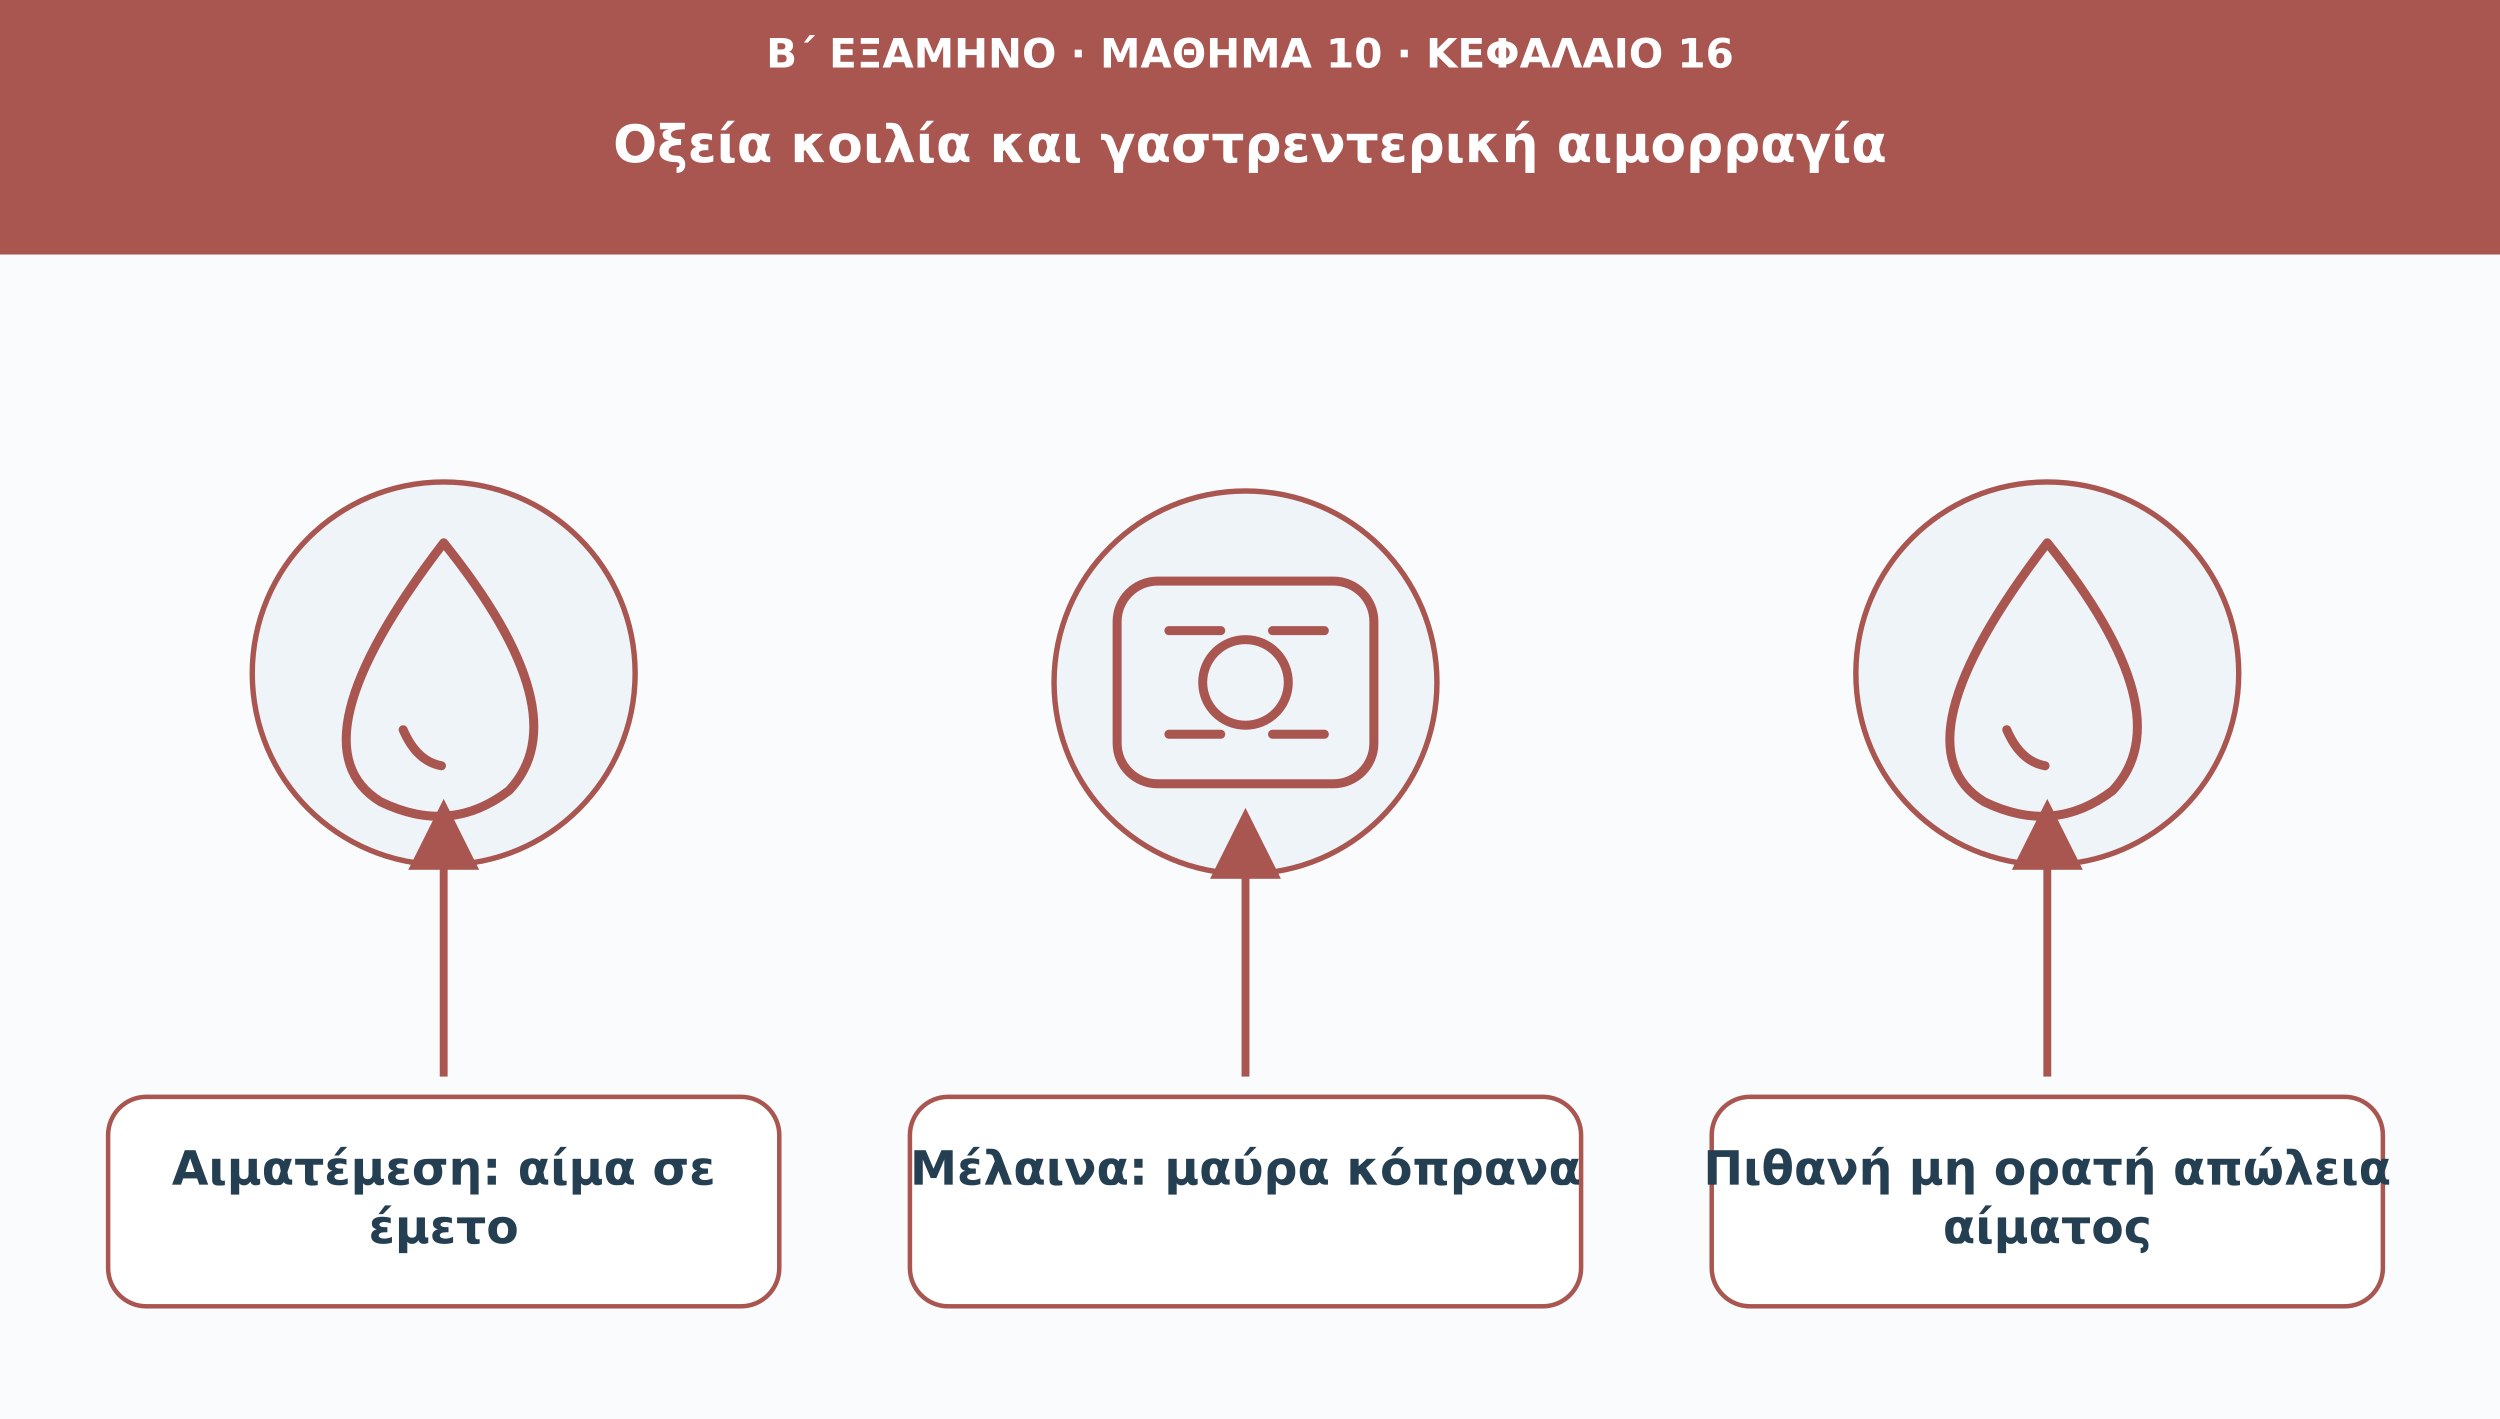
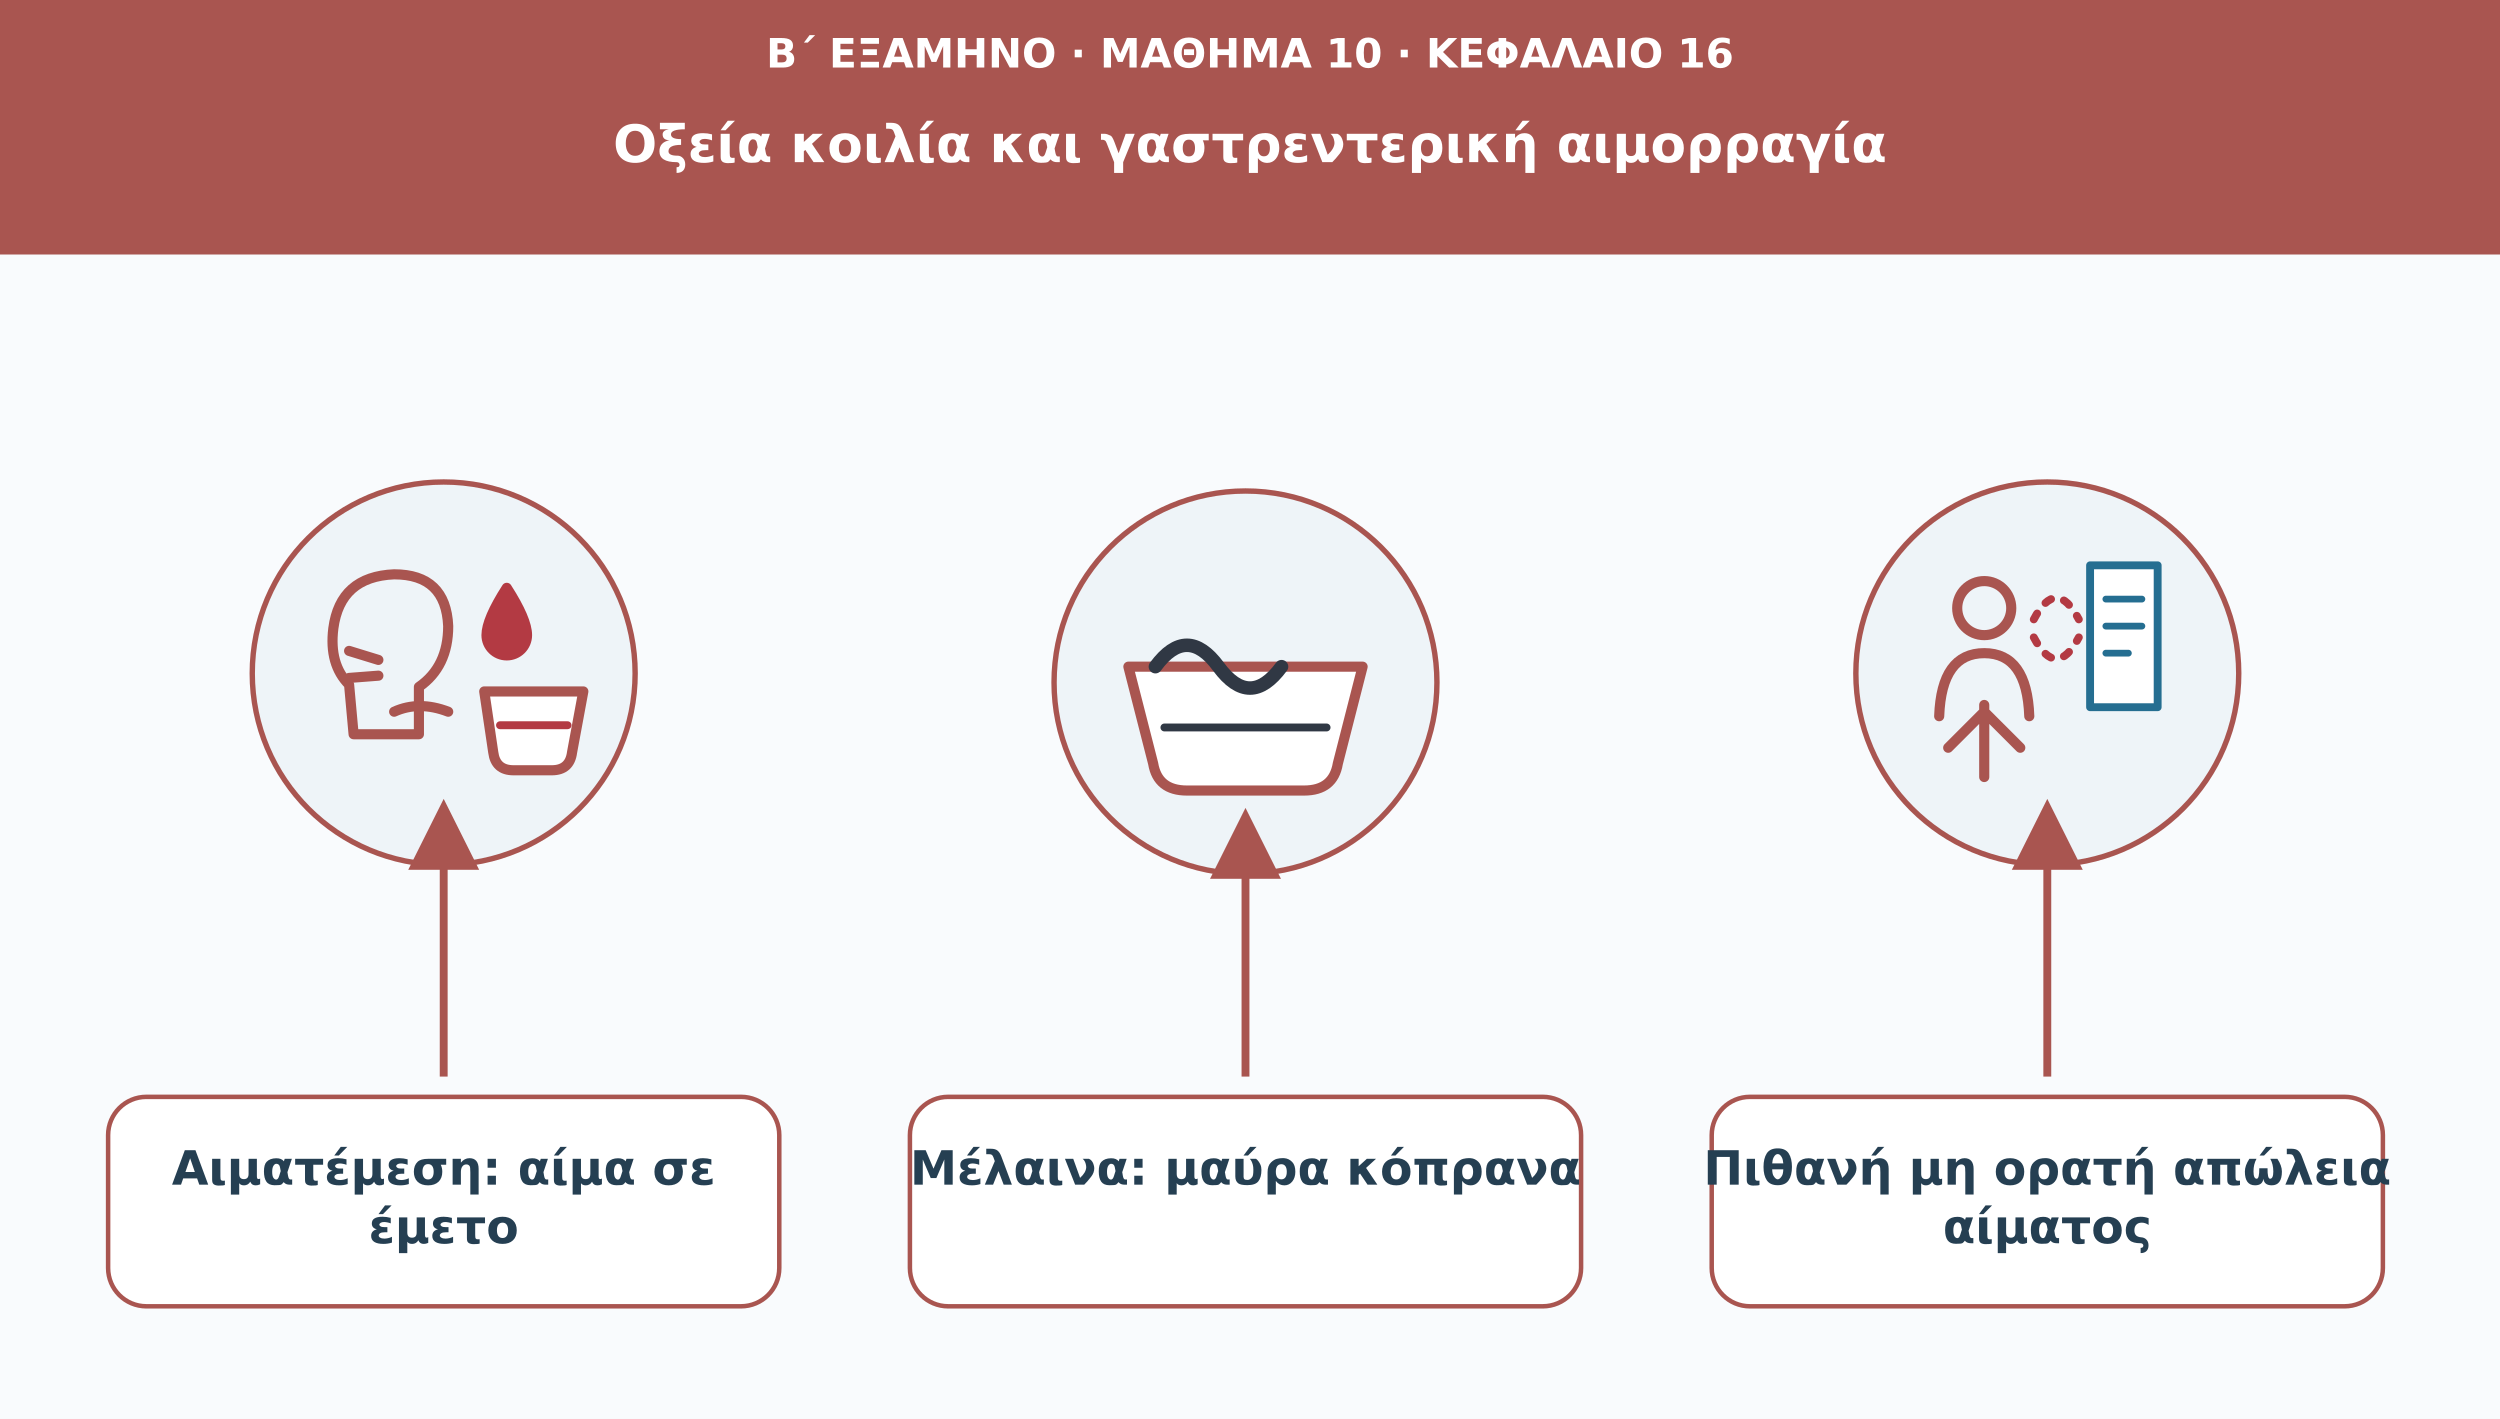
<svg xmlns="http://www.w3.org/2000/svg" viewBox="0 0 1110 630" role="img" aria-labelledby="t d">
  <defs>
    <marker id="arr" viewBox="0 0 10 10" markerWidth="9" markerHeight="9" refX="8" refY="5" orient="auto">
      <path d="M0 0L10 5L0 10Z" fill="#a95550" />
    </marker>
  </defs>
  <rect width="1110" height="630" fill="#f9fbfd" />
  <rect width="1110" height="113" fill="#a95550" />
  <text x="555" y="30" font-family="DejaVu Sans,Arial,sans-serif" font-size="18" fill="#ffffff" font-weight="690" text-anchor="middle">Β΄ ΕΞΑΜΗΝΟ · ΜΑΘΗΜΑ 10 · ΚΕΦΑΛΑΙΟ 16</text>
  <text x="555" y="72" font-family="DejaVu Sans,Arial,sans-serif" font-size="23" fill="#ffffff" font-weight="720" text-anchor="middle">Οξεία κοιλία και γαστρεντερική αιμορραγία</text>
  <circle cx="197" cy="299" r="85" fill="#eef4f8" stroke="#a95550" stroke-width="2.4" />
-   <g transform="translate(197 299)" fill="none" stroke="#a95550" stroke-width="4" stroke-linecap="round" stroke-linejoin="round">
-     <path d="M0-58q-69 90-28 115q31 15 57-5q32-34-29-110Z" />
-     <path d="M-18 25q6 14 17 16" />
+   <g transform="translate(197 299)" fill="none" stroke="#a95550" stroke-width="4.5" stroke-linecap="round" stroke-linejoin="round">
+     <path d="M-22-44q-24 1-27 24-2 16 7 25l2 22h29V6q13-9 13-27-1-23-24-23Z" />
+     <path d="M-42-10l13 4m-13 8 13-1m7 16q11-5 24 0" />
+     <path d="M28-38q-9 14-9 21a9 9 0 0 0 18 0q0-7-9-21Z" fill="#b33a43" stroke="#b33a43" />
+     <path d="M18 8h44l-5 27q-1 8-9 8H31q-8 0-9-8Z" fill="#fff" />
+     <path d="M25 23h30" stroke="#b33a43" stroke-width="3.5" />
  </g>
  <path d="M197 478L197 361" stroke="#a95550" stroke-width="3.5" marker-end="url(#arr)" />
  <rect x="48" y="487" width="298" height="93" rx="17" fill="#ffffff" stroke="#a95550" stroke-width="2" />
  <text x="197" y="526" font-family="DejaVu Sans,Arial,sans-serif" font-size="21" fill="#253f52" font-weight="700" text-anchor="middle">Αιματέμεση: αίμα σε</text>
  <text x="197" y="552" font-family="DejaVu Sans,Arial,sans-serif" font-size="21" fill="#253f52" font-weight="700" text-anchor="middle">έμετο</text>
  <circle cx="553" cy="303" r="85" fill="#eef4f8" stroke="#a95550" stroke-width="2.4" />
-   <g transform="translate(553 303)" fill="none" stroke="#a95550" stroke-width="4" stroke-linecap="round" stroke-linejoin="round">
-     <rect x="-57" y="-45" width="114" height="90" rx="18" />
-     <circle r="19" />
-     <path d="M-34-23h23m23 0h23m-69 46h23m23 0h23" />
+   <g transform="translate(553 303)" fill="none" stroke="#a95550" stroke-width="4.5" stroke-linecap="round" stroke-linejoin="round">
+     <path d="M-52-7h104l-11 43q-2 12-15 12h-52q-13 0-15-12Z" fill="#fff" />
+     <path d="M-40-7q14-19 28 0t28 0" stroke="#303844" stroke-width="6" />
+     <path d="M-36 20h72" stroke="#303844" stroke-width="3.5" />
  </g>
  <path d="M553 478L553 365" stroke="#a95550" stroke-width="3.5" marker-end="url(#arr)" />
  <rect x="404" y="487" width="298" height="93" rx="17" fill="#ffffff" stroke="#a95550" stroke-width="2" />
  <text x="553" y="526" font-family="DejaVu Sans,Arial,sans-serif" font-size="21" fill="#253f52" font-weight="700" text-anchor="middle">Μέλαινα: μαύρα κόπρανα</text>
  <circle cx="909" cy="299" r="85" fill="#eef4f8" stroke="#a95550" stroke-width="2.4" />
-   <g transform="translate(909 299)" fill="none" stroke="#a95550" stroke-width="4" stroke-linecap="round" stroke-linejoin="round">
-     <path d="M0-58q-69 90-28 115q31 15 57-5q32-34-29-110Z" />
-     <path d="M-18 25q6 14 17 16" />
+   <g transform="translate(909 299)" fill="none" stroke="#a95550" stroke-width="4.5" stroke-linecap="round" stroke-linejoin="round">
+     <circle cx="-28" cy="-29" r="12" />
+     <path d="M-48 19q1-28 20-28t20 28m-20-5v32m-16-13 16-16 16 16" />
+     <path d="M19-48h30v63H19Z" fill="#fff" stroke="#256e91" stroke-width="3.5" />
+     <path d="M26-33h16m-16 12h16m-16 12h10" stroke="#256e91" stroke-width="3" />
+     <path d="M-6-24q10-19 20 0m-20 8q10 19 20 0" stroke="#b33a43" stroke-width="3.5" stroke-dasharray="3 6" />
  </g>
  <path d="M909 478L909 361" stroke="#a95550" stroke-width="3.5" marker-end="url(#arr)" />
  <rect x="760" y="487" width="298" height="93" rx="17" fill="#ffffff" stroke="#a95550" stroke-width="2" />
  <text x="909" y="526" font-family="DejaVu Sans,Arial,sans-serif" font-size="21" fill="#253f52" font-weight="700" text-anchor="middle">Πιθανή μη ορατή απώλεια</text>
  <text x="909" y="552" font-family="DejaVu Sans,Arial,sans-serif" font-size="21" fill="#253f52" font-weight="700" text-anchor="middle">αίματος</text>
</svg>
